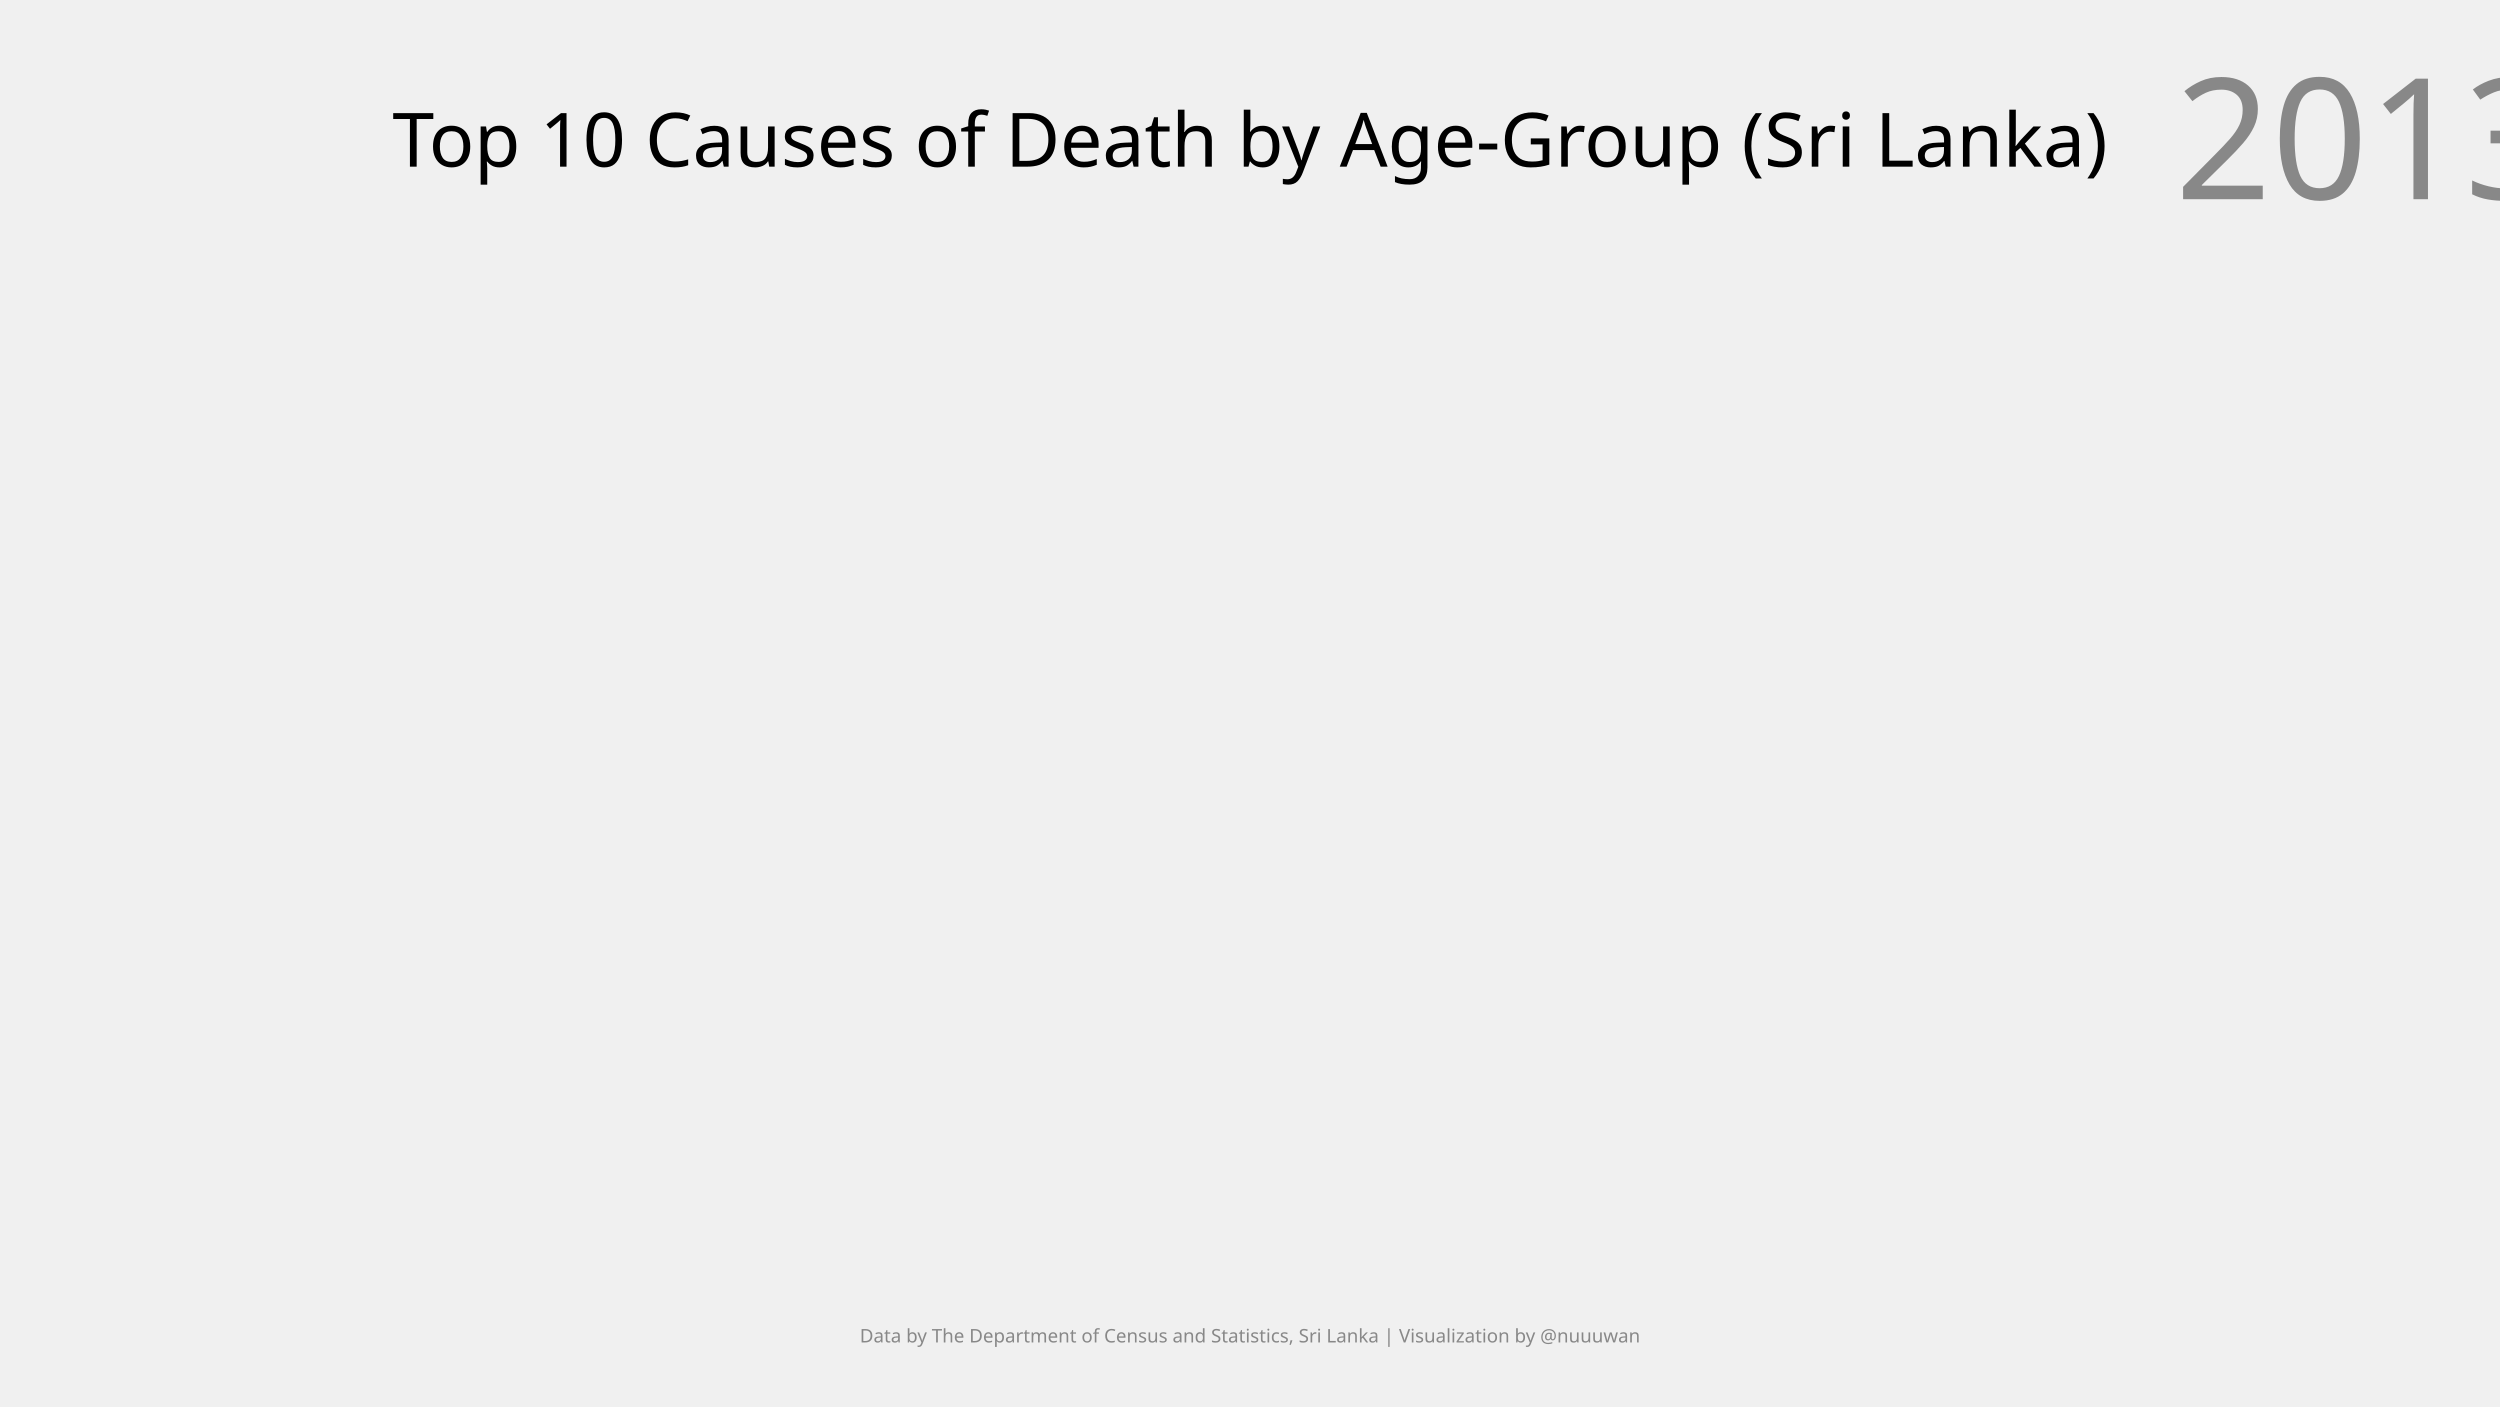
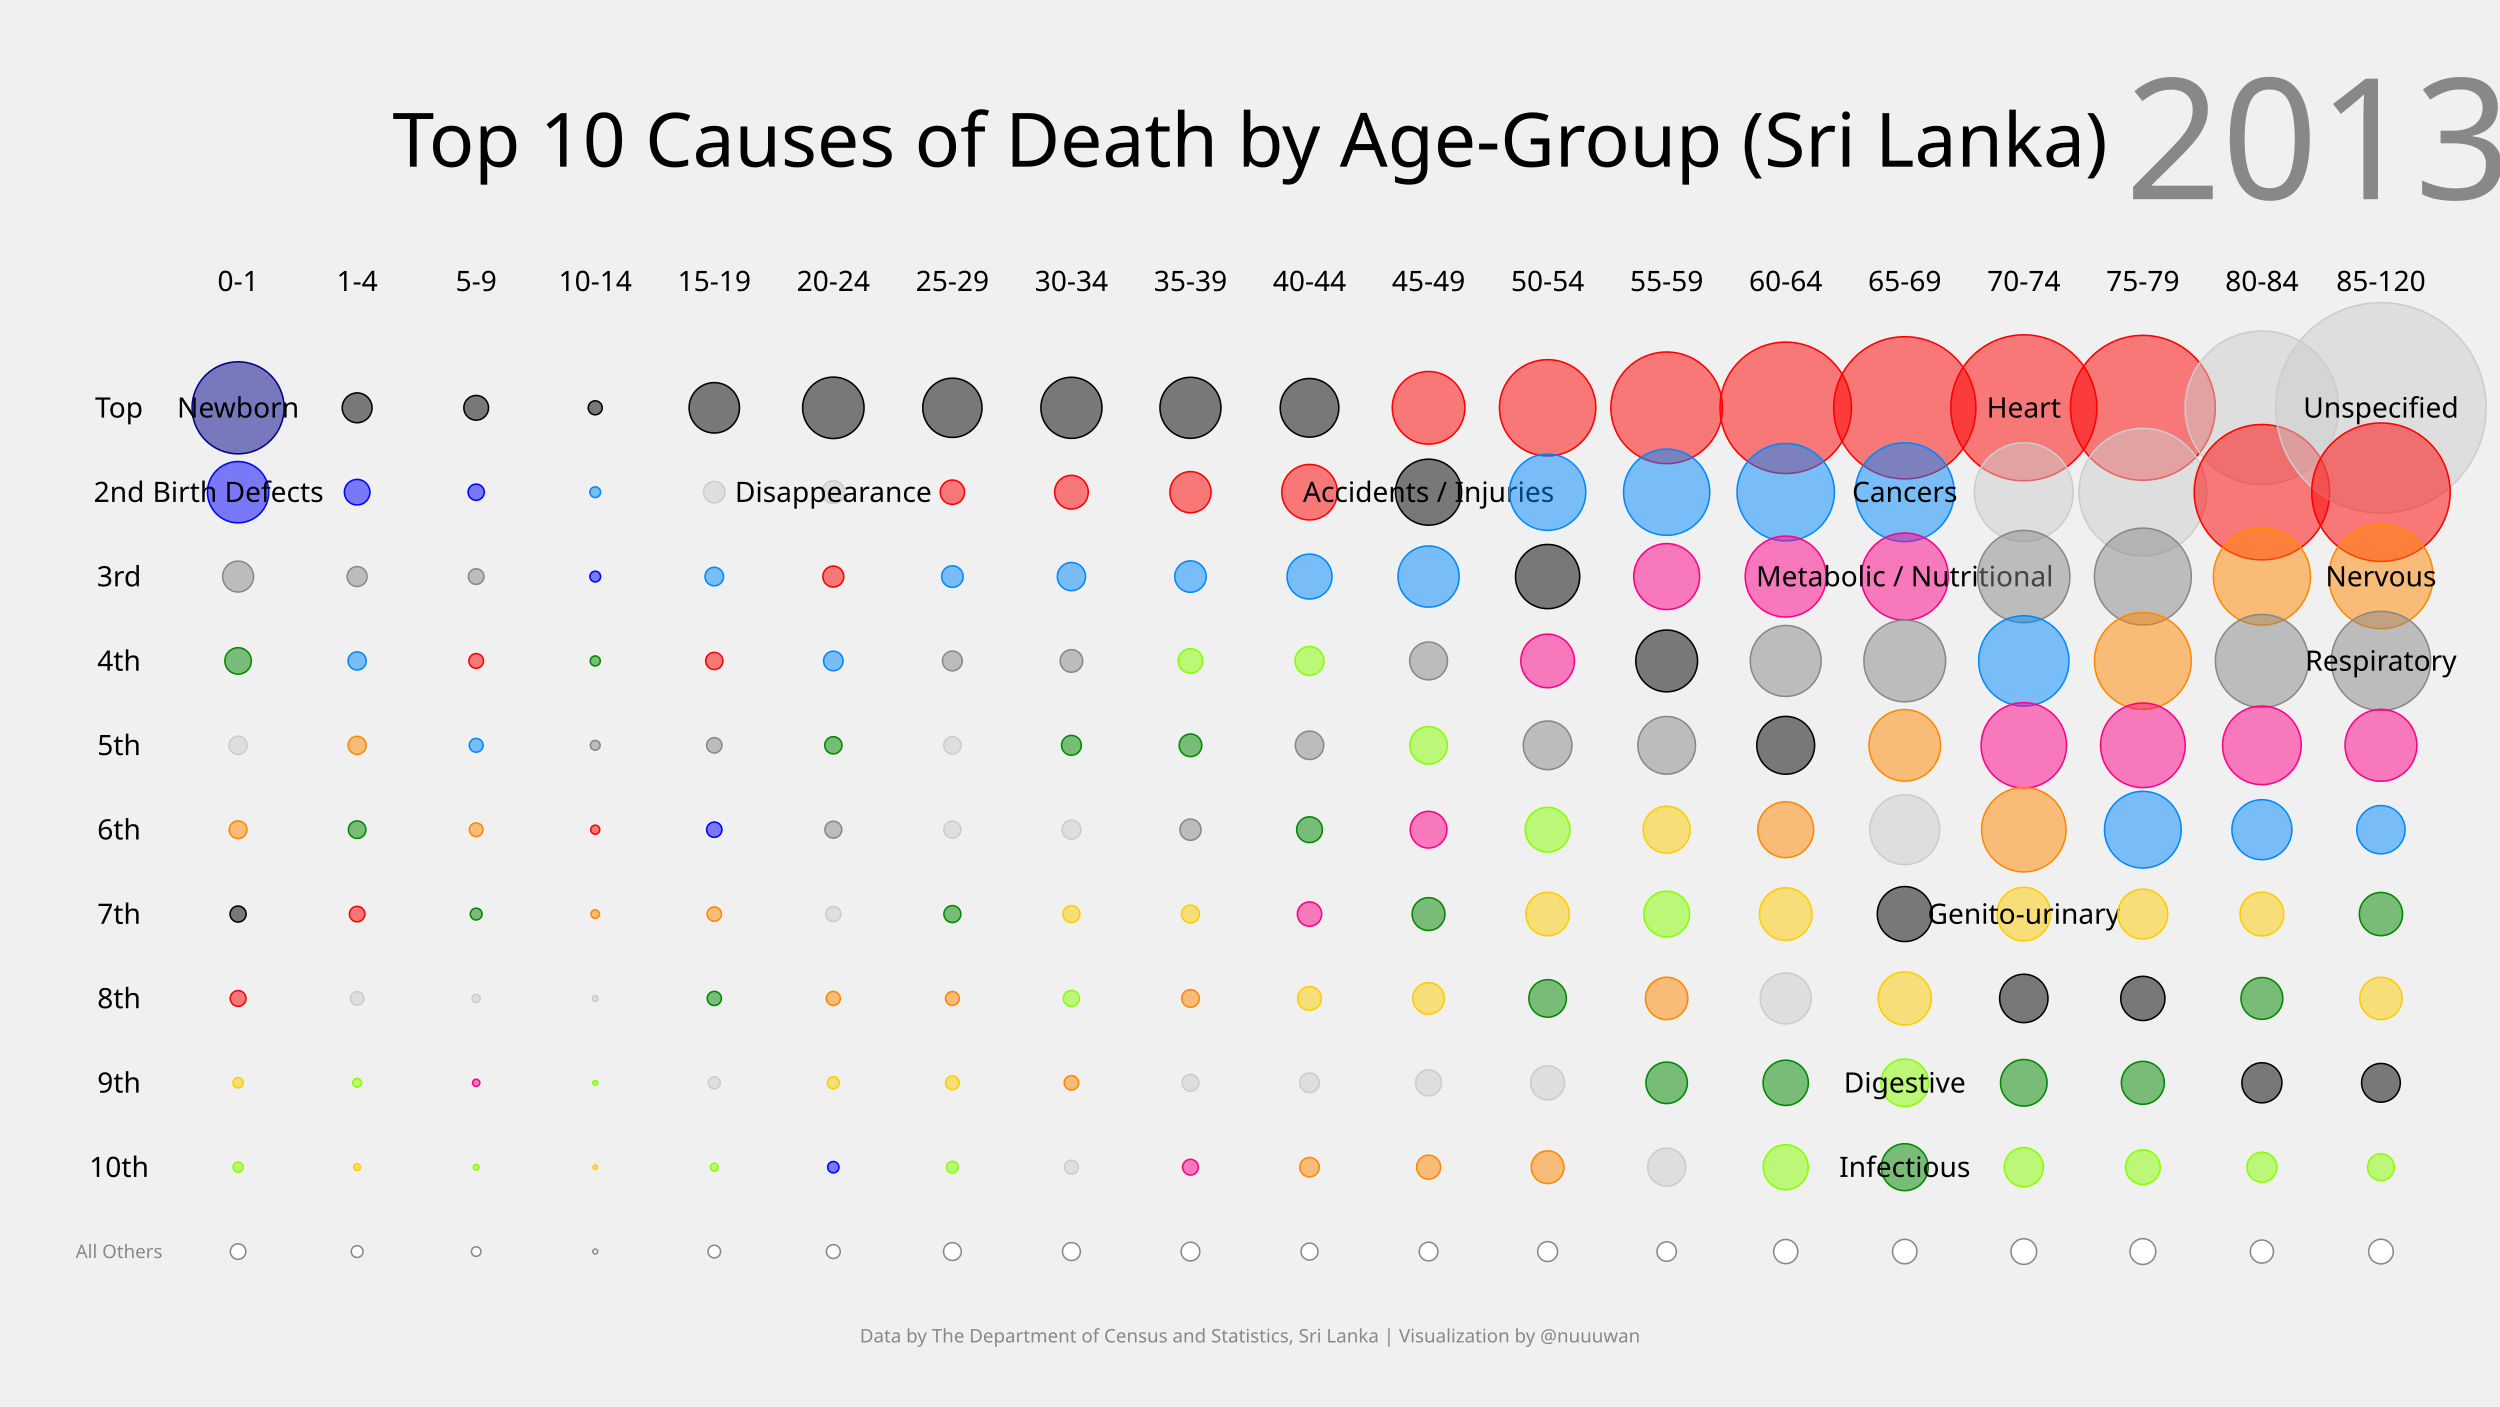
<svg xmlns="http://www.w3.org/2000/svg" width="1600" height="900">
  <g>
    <text x="800.0" y="90" text-anchor="middle" dominant-baseline="middle" font-size="48" font-family="P22 Johnston" fill="black">Top 10 Causes of Death by Age-Group (Sri Lanka)</text>
-     <text x="1392.0" y="90" text-anchor="start" dominant-baseline="middle" font-size="108" font-family="P22 Johnston" fill="#888">2013</text>
+     <text x="1360.0" y="90" text-anchor="start" dominant-baseline="middle" font-size="108" font-family="P22 Johnston" fill="#888">2013</text>
  </g>
-   <g />
+   <g>
+     <g>
+       <text x="152.381" y="180" text-anchor="middle" dominant-baseline="middle" font-size="18.0" font-family="P22 Johnston" fill="black">0-1</text>
+       <text x="76.19" y="261.0" text-anchor="middle" dominant-baseline="middle" font-size="18.0" font-family="P22 Johnston" fill="black">Top</text>
+       <circle cx="152.381" cy="261.0" r="29.458" stroke="#008" fill="#008" fill-opacity="0.5" />
+       <text x="152.381" y="261.0" text-anchor="middle" dominant-baseline="middle" font-size="18.0" font-family="P22 Johnston" fill="black">Newborn</text>
+       <text x="76.19" y="315.0" text-anchor="middle" dominant-baseline="middle" font-size="18.0" font-family="P22 Johnston" fill="black">2nd</text>
+       <circle cx="152.381" cy="315.0" r="19.612" stroke="#00f" fill="#00f" fill-opacity="0.5" />
+       <text x="152.381" y="315.0" text-anchor="middle" dominant-baseline="middle" font-size="18.0" font-family="P22 Johnston" fill="black">Birth Defects</text>
+       <text x="76.19" y="369.0" text-anchor="middle" dominant-baseline="middle" font-size="18.0" font-family="P22 Johnston" fill="black">3rd</text>
+       <circle cx="152.381" cy="369.0" r="9.899" stroke="#888" fill="#888" fill-opacity="0.5" />
+       <text x="76.19" y="423.0" text-anchor="middle" dominant-baseline="middle" font-size="18.0" font-family="P22 Johnston" fill="black">4th</text>
+       <circle cx="152.381" cy="423.0" r="8.487" stroke="#080" fill="#080" fill-opacity="0.5" />
+       <text x="76.19" y="477.0" text-anchor="middle" dominant-baseline="middle" font-size="18.0" font-family="P22 Johnston" fill="black">5th</text>
+       <circle cx="152.381" cy="477.0" r="5.857" stroke="#ccc" fill="#ccc" fill-opacity="0.5" />
+       <text x="76.19" y="531.0" text-anchor="middle" dominant-baseline="middle" font-size="18.0" font-family="P22 Johnston" fill="black">6th</text>
+       <circle cx="152.381" cy="531.0" r="5.687" stroke="#f80" fill="#f80" fill-opacity="0.5" />
+       <text x="76.19" y="585.0" text-anchor="middle" dominant-baseline="middle" font-size="18.0" font-family="P22 Johnston" fill="black">7th</text>
+       <circle cx="152.381" cy="585.0" r="5.144" stroke="#000" fill="#000" fill-opacity="0.5" />
+       <text x="76.19" y="639.0" text-anchor="middle" dominant-baseline="middle" font-size="18.0" font-family="P22 Johnston" fill="black">8th</text>
+       <circle cx="152.381" cy="639.0" r="5.048" stroke="#f00" fill="#f00" fill-opacity="0.5" />
+       <text x="76.19" y="693.0" text-anchor="middle" dominant-baseline="middle" font-size="18.0" font-family="P22 Johnston" fill="black">9th</text>
+       <circle cx="152.381" cy="693.0" r="3.283" stroke="#fc0" fill="#fc0" fill-opacity="0.5" />
+       <text x="76.19" y="747.0" text-anchor="middle" dominant-baseline="middle" font-size="18.0" font-family="P22 Johnston" fill="black">10th</text>
+       <circle cx="152.381" cy="747.0" r="3.208" stroke="#8f0" fill="#8f0" fill-opacity="0.5" />
+       <circle cx="152.381" cy="801.0" r="4.95" stroke="#888" fill="#fff" />
+       <text x="76.19" y="801.0" text-anchor="middle" dominant-baseline="middle" font-size="12" font-family="P22 Johnston" fill="#888">All Others</text>
+     </g>
+     <g>
+       <text x="228.571" y="180" text-anchor="middle" dominant-baseline="middle" font-size="18.0" font-family="P22 Johnston" fill="black">1-4</text>
+       <circle cx="228.571" cy="261.0" r="9.547" stroke="#000" fill="#000" fill-opacity="0.5" />
+       <circle cx="228.571" cy="315.0" r="8.193" stroke="#00f" fill="#00f" fill-opacity="0.5" />
+       <circle cx="228.571" cy="369.0" r="6.377" stroke="#888" fill="#888" fill-opacity="0.5" />
+       <circle cx="228.571" cy="423.0" r="5.815" stroke="#08f" fill="#08f" fill-opacity="0.5" />
+       <circle cx="228.571" cy="477.0" r="5.772" stroke="#f80" fill="#f80" fill-opacity="0.5" />
+       <circle cx="228.571" cy="531.0" r="5.6" stroke="#080" fill="#080" fill-opacity="0.5" />
+       <circle cx="228.571" cy="585.0" r="4.95" stroke="#f00" fill="#f00" fill-opacity="0.5" />
+       <circle cx="228.571" cy="639.0" r="4.315" stroke="#ccc" fill="#ccc" fill-opacity="0.5" />
+       <circle cx="228.571" cy="693.0" r="2.8" stroke="#8f0" fill="#8f0" fill-opacity="0.5" />
+       <circle cx="228.571" cy="747.0" r="2.214" stroke="#fc0" fill="#fc0" fill-opacity="0.5" />
+       <circle cx="228.571" cy="801.0" r="3.77" stroke="#888" fill="#fff" />
+     </g>
+     <g>
+       <text x="304.762" y="180" text-anchor="middle" dominant-baseline="middle" font-size="18.0" font-family="P22 Johnston" fill="black">5-9</text>
+       <circle cx="304.762" cy="261.0" r="7.92" stroke="#000" fill="#000" fill-opacity="0.5" />
+       <circle cx="304.762" cy="315.0" r="5.191" stroke="#00f" fill="#00f" fill-opacity="0.5" />
+       <circle cx="304.762" cy="369.0" r="4.999" stroke="#888" fill="#888" fill-opacity="0.5" />
+       <circle cx="304.762" cy="423.0" r="4.696" stroke="#f00" fill="#f00" fill-opacity="0.5" />
+       <circle cx="304.762" cy="477.0" r="4.427" stroke="#08f" fill="#08f" fill-opacity="0.5" />
+       <circle cx="304.762" cy="531.0" r="4.371" stroke="#f80" fill="#f80" fill-opacity="0.5" />
+       <circle cx="304.762" cy="585.0" r="3.77" stroke="#080" fill="#080" fill-opacity="0.5" />
+       <circle cx="304.762" cy="639.0" r="2.619" stroke="#ccc" fill="#ccc" fill-opacity="0.5" />
+       <circle cx="304.762" cy="693.0" r="2.322" stroke="#f08" fill="#f08" fill-opacity="0.5" />
+       <circle cx="304.762" cy="747.0" r="1.852" stroke="#8f0" fill="#8f0" fill-opacity="0.5" />
+       <circle cx="304.762" cy="801.0" r="3.051" stroke="#888" fill="#fff" />
+     </g>
+     <g>
+       <text x="380.952" y="180" text-anchor="middle" dominant-baseline="middle" font-size="18.0" font-family="P22 Johnston" fill="black">10-14</text>
+       <circle cx="380.952" cy="261.0" r="4.482" stroke="#000" fill="#000" fill-opacity="0.5" />
+       <circle cx="380.952" cy="315.0" r="3.429" stroke="#08f" fill="#08f" fill-opacity="0.5" />
+       <circle cx="380.952" cy="369.0" r="3.429" stroke="#00f" fill="#00f" fill-opacity="0.5" />
+       <circle cx="380.952" cy="423.0" r="3.208" stroke="#080" fill="#080" fill-opacity="0.5" />
+       <circle cx="380.952" cy="477.0" r="3.13" stroke="#888" fill="#888" fill-opacity="0.5" />
+       <circle cx="380.952" cy="531.0" r="2.886" stroke="#f00" fill="#f00" fill-opacity="0.5" />
+       <circle cx="380.952" cy="585.0" r="2.711" stroke="#f80" fill="#f80" fill-opacity="0.5" />
+       <circle cx="380.952" cy="639.0" r="1.852" stroke="#ccc" fill="#ccc" fill-opacity="0.5" />
+       <circle cx="380.952" cy="693.0" r="1.565" stroke="#8f0" fill="#8f0" fill-opacity="0.5" />
+       <circle cx="380.952" cy="747.0" r="1.4" stroke="#fc0" fill="#fc0" fill-opacity="0.5" />
+       <circle cx="380.952" cy="801.0" r="1.565" stroke="#888" fill="#fff" />
+     </g>
+     <g>
+       <text x="457.143" y="180" text-anchor="middle" dominant-baseline="middle" font-size="18.0" font-family="P22 Johnston" fill="black">15-19</text>
+       <circle cx="457.143" cy="261.0" r="16.13" stroke="#000" fill="#000" fill-opacity="0.5" />
+       <circle cx="457.143" cy="315.0" r="6.894" stroke="#cccccc" fill="#cccccc" fill-opacity="0.5" />
+       <circle cx="457.143" cy="369.0" r="5.94" stroke="#08f" fill="#08f" fill-opacity="0.5" />
+       <circle cx="457.143" cy="423.0" r="5.512" stroke="#f00" fill="#f00" fill-opacity="0.5" />
+       <circle cx="457.143" cy="477.0" r="4.9" stroke="#888" fill="#888" fill-opacity="0.5" />
+       <circle cx="457.143" cy="531.0" r="4.9" stroke="#00f" fill="#00f" fill-opacity="0.5" />
+       <circle cx="457.143" cy="585.0" r="4.59" stroke="#f80" fill="#f80" fill-opacity="0.5" />
+       <circle cx="457.143" cy="639.0" r="4.537" stroke="#080" fill="#080" fill-opacity="0.5" />
+       <circle cx="457.143" cy="693.0" r="3.834" stroke="#ccc" fill="#ccc" fill-opacity="0.5" />
+       <circle cx="457.143" cy="747.0" r="2.524" stroke="#8f0" fill="#8f0" fill-opacity="0.5" />
+       <circle cx="457.143" cy="801.0" r="4.021" stroke="#888" fill="#fff" />
+     </g>
+     <g>
+       <text x="533.333" y="180" text-anchor="middle" dominant-baseline="middle" font-size="18.0" font-family="P22 Johnston" fill="black">20-24</text>
+       <circle cx="533.333" cy="261.0" r="19.662" stroke="#000" fill="#000" fill-opacity="0.5" />
+       <circle cx="533.333" cy="315.0" r="7.275" stroke="#cccccc" fill="#cccccc" fill-opacity="0.5" />
+       <text x="533.333" y="315.0" text-anchor="middle" dominant-baseline="middle" font-size="18.0" font-family="P22 Johnston" fill="black">Disappearance</text>
+       <circle cx="533.333" cy="369.0" r="6.714" stroke="#f00" fill="#f00" fill-opacity="0.5" />
+       <circle cx="533.333" cy="423.0" r="6.261" stroke="#08f" fill="#08f" fill-opacity="0.5" />
+       <circle cx="533.333" cy="477.0" r="5.512" stroke="#080" fill="#080" fill-opacity="0.5" />
+       <circle cx="533.333" cy="531.0" r="5.422" stroke="#888" fill="#888" fill-opacity="0.5" />
+       <circle cx="533.333" cy="585.0" r="4.85" stroke="#ccc" fill="#ccc" fill-opacity="0.5" />
+       <circle cx="533.333" cy="639.0" r="4.482" stroke="#f80" fill="#f80" fill-opacity="0.5" />
+       <circle cx="533.333" cy="693.0" r="3.834" stroke="#fc0" fill="#fc0" fill-opacity="0.5" />
+       <circle cx="533.333" cy="747.0" r="3.637" stroke="#00f" fill="#00f" fill-opacity="0.5" />
+       <circle cx="533.333" cy="801.0" r="4.427" stroke="#888" fill="#fff" />
+     </g>
+     <g>
+       <text x="609.524" y="180" text-anchor="middle" dominant-baseline="middle" font-size="18.0" font-family="P22 Johnston" fill="black">25-29</text>
+       <circle cx="609.524" cy="261.0" r="18.965" stroke="#000" fill="#000" fill-opacity="0.5" />
+       <circle cx="609.524" cy="315.0" r="7.795" stroke="#f00" fill="#f00" fill-opacity="0.5" />
+       <circle cx="609.524" cy="369.0" r="6.894" stroke="#08f" fill="#08f" fill-opacity="0.5" />
+       <circle cx="609.524" cy="423.0" r="6.339" stroke="#888" fill="#888" fill-opacity="0.5" />
+       <circle cx="609.524" cy="477.0" r="5.556" stroke="#ccc" fill="#ccc" fill-opacity="0.5" />
+       <circle cx="609.524" cy="531.0" r="5.467" stroke="#cccccc" fill="#cccccc" fill-opacity="0.5" />
+       <circle cx="609.524" cy="585.0" r="5.422" stroke="#080" fill="#080" fill-opacity="0.5" />
+       <circle cx="609.524" cy="639.0" r="4.427" stroke="#f80" fill="#f80" fill-opacity="0.5" />
+       <circle cx="609.524" cy="693.0" r="4.371" stroke="#fc0" fill="#fc0" fill-opacity="0.5" />
+       <circle cx="609.524" cy="747.0" r="3.77" stroke="#8f0" fill="#8f0" fill-opacity="0.5" />
+       <circle cx="609.524" cy="801.0" r="5.687" stroke="#888" fill="#fff" />
+     </g>
+     <g>
+       <text x="685.714" y="180" text-anchor="middle" dominant-baseline="middle" font-size="18.0" font-family="P22 Johnston" fill="black">30-34</text>
+       <circle cx="685.714" cy="261.0" r="19.55" stroke="#000" fill="#000" fill-opacity="0.5" />
+       <circle cx="685.714" cy="315.0" r="10.776" stroke="#f00" fill="#f00" fill-opacity="0.5" />
+       <circle cx="685.714" cy="369.0" r="9.046" stroke="#08f" fill="#08f" fill-opacity="0.5" />
+       <circle cx="685.714" cy="423.0" r="7.241" stroke="#888" fill="#888" fill-opacity="0.5" />
+       <circle cx="685.714" cy="477.0" r="6.339" stroke="#080" fill="#080" fill-opacity="0.5" />
+       <circle cx="685.714" cy="531.0" r="6.062" stroke="#ccc" fill="#ccc" fill-opacity="0.5" />
+       <circle cx="685.714" cy="585.0" r="5.422" stroke="#fc0" fill="#fc0" fill-opacity="0.5" />
+       <circle cx="685.714" cy="639.0" r="5.144" stroke="#8f0" fill="#8f0" fill-opacity="0.5" />
+       <circle cx="685.714" cy="693.0" r="4.643" stroke="#f80" fill="#f80" fill-opacity="0.5" />
+       <circle cx="685.714" cy="747.0" r="4.427" stroke="#cccccc" fill="#cccccc" fill-opacity="0.5" />
+       <circle cx="685.714" cy="801.0" r="5.73" stroke="#888" fill="#fff" />
+     </g>
+     <g>
+       <text x="761.905" y="180" text-anchor="middle" dominant-baseline="middle" font-size="18.0" font-family="P22 Johnston" fill="black">35-39</text>
+       <circle cx="761.905" cy="261.0" r="19.525" stroke="#000" fill="#000" fill-opacity="0.5" />
+       <circle cx="761.905" cy="315.0" r="13.17" stroke="#f00" fill="#f00" fill-opacity="0.5" />
+       <circle cx="761.905" cy="369.0" r="10.047" stroke="#08f" fill="#08f" fill-opacity="0.5" />
+       <circle cx="761.905" cy="423.0" r="7.857" stroke="#8f0" fill="#8f0" fill-opacity="0.5" />
+       <circle cx="761.905" cy="477.0" r="7.241" stroke="#080" fill="#080" fill-opacity="0.5" />
+       <circle cx="761.905" cy="531.0" r="6.787" stroke="#888" fill="#888" fill-opacity="0.5" />
+       <circle cx="761.905" cy="585.0" r="5.73" stroke="#fc0" fill="#fc0" fill-opacity="0.5" />
+       <circle cx="761.905" cy="639.0" r="5.644" stroke="#f80" fill="#f80" fill-opacity="0.5" />
+       <circle cx="761.905" cy="693.0" r="5.377" stroke="#ccc" fill="#ccc" fill-opacity="0.5" />
+       <circle cx="761.905" cy="747.0" r="5.048" stroke="#f08" fill="#f08" fill-opacity="0.5" />
+       <circle cx="761.905" cy="801.0" r="5.981" stroke="#888" fill="#fff" />
+     </g>
+     <g>
+       <text x="838.095" y="180" text-anchor="middle" dominant-baseline="middle" font-size="18.0" font-family="P22 Johnston" fill="black">40-44</text>
+       <circle cx="838.095" cy="261.0" r="18.757" stroke="#000" fill="#000" fill-opacity="0.5" />
+       <circle cx="838.095" cy="315.0" r="17.75" stroke="#f00" fill="#f00" fill-opacity="0.5" />
+       <circle cx="838.095" cy="369.0" r="14.38" stroke="#08f" fill="#08f" fill-opacity="0.5" />
+       <circle cx="838.095" cy="423.0" r="9.26" stroke="#8f0" fill="#8f0" fill-opacity="0.5" />
+       <circle cx="838.095" cy="477.0" r="9.1" stroke="#888" fill="#888" fill-opacity="0.5" />
+       <circle cx="838.095" cy="531.0" r="8.253" stroke="#080" fill="#080" fill-opacity="0.5" />
+       <circle cx="838.095" cy="585.0" r="7.795" stroke="#f08" fill="#f08" fill-opacity="0.5" />
+       <circle cx="838.095" cy="639.0" r="7.604" stroke="#fc0" fill="#fc0" fill-opacity="0.5" />
+       <circle cx="838.095" cy="693.0" r="6.3" stroke="#ccc" fill="#ccc" fill-opacity="0.5" />
+       <circle cx="838.095" cy="747.0" r="6.222" stroke="#f80" fill="#f80" fill-opacity="0.5" />
+       <circle cx="838.095" cy="801.0" r="5.422" stroke="#888" fill="#fff" />
+     </g>
+     <g>
+       <text x="914.286" y="180" text-anchor="middle" dominant-baseline="middle" font-size="18.0" font-family="P22 Johnston" fill="black">45-49</text>
+       <circle cx="914.286" cy="261.0" r="23.248" stroke="#f00" fill="#f00" fill-opacity="0.5" />
+       <circle cx="914.286" cy="315.0" r="21.128" stroke="#000" fill="#000" fill-opacity="0.5" />
+       <text x="914.286" y="315.0" text-anchor="middle" dominant-baseline="middle" font-size="18.0" font-family="P22 Johnston" fill="black">Accidents / Injuries</text>
+       <circle cx="914.286" cy="369.0" r="19.575" stroke="#08f" fill="#08f" fill-opacity="0.5" />
+       <circle cx="914.286" cy="423.0" r="12.104" stroke="#888" fill="#888" fill-opacity="0.5" />
+       <circle cx="914.286" cy="477.0" r="12.002" stroke="#8f0" fill="#8f0" fill-opacity="0.5" />
+       <circle cx="914.286" cy="531.0" r="11.734" stroke="#f08" fill="#f08" fill-opacity="0.5" />
+       <circle cx="914.286" cy="585.0" r="10.5" stroke="#080" fill="#080" fill-opacity="0.5" />
+       <circle cx="914.286" cy="639.0" r="10.096" stroke="#fc0" fill="#fc0" fill-opacity="0.5" />
+       <circle cx="914.286" cy="693.0" r="8.341" stroke="#ccc" fill="#ccc" fill-opacity="0.5" />
+       <circle cx="914.286" cy="747.0" r="7.668" stroke="#f80" fill="#f80" fill-opacity="0.5" />
+       <circle cx="914.286" cy="801.0" r="5.981" stroke="#888" fill="#fff" />
+     </g>
+     <g>
+       <text x="990.476" y="180" text-anchor="middle" dominant-baseline="middle" font-size="18.0" font-family="P22 Johnston" fill="black">50-54</text>
+       <circle cx="990.476" cy="261.0" r="30.832" stroke="#f00" fill="#f00" fill-opacity="0.5" />
+       <circle cx="990.476" cy="315.0" r="24.43" stroke="#08f" fill="#08f" fill-opacity="0.5" />
+       <circle cx="990.476" cy="369.0" r="20.552" stroke="#000" fill="#000" fill-opacity="0.5" />
+       <circle cx="990.476" cy="423.0" r="17.146" stroke="#f08" fill="#f08" fill-opacity="0.5" />
+       <circle cx="990.476" cy="477.0" r="15.574" stroke="#888" fill="#888" fill-opacity="0.5" />
+       <circle cx="990.476" cy="531.0" r="14.312" stroke="#8f0" fill="#8f0" fill-opacity="0.5" />
+       <circle cx="990.476" cy="585.0" r="13.912" stroke="#fc0" fill="#fc0" fill-opacity="0.5" />
+       <circle cx="990.476" cy="639.0" r="12.002" stroke="#080" fill="#080" fill-opacity="0.5" />
+       <circle cx="990.476" cy="693.0" r="10.889" stroke="#ccc" fill="#ccc" fill-opacity="0.5" />
+       <circle cx="990.476" cy="747.0" r="10.453" stroke="#f80" fill="#f80" fill-opacity="0.5" />
+       <circle cx="990.476" cy="801.0" r="6.377" stroke="#888" fill="#fff" />
+     </g>
+     <g>
+       <text x="1066.667" y="180" text-anchor="middle" dominant-baseline="middle" font-size="18.0" font-family="P22 Johnston" fill="black">55-59</text>
+       <circle cx="1066.667" cy="261.0" r="35.741" stroke="#f00" fill="#f00" fill-opacity="0.5" />
+       <circle cx="1066.667" cy="315.0" r="27.595" stroke="#08f" fill="#08f" fill-opacity="0.5" />
+       <circle cx="1066.667" cy="369.0" r="21.105" stroke="#f08" fill="#f08" fill-opacity="0.5" />
+       <circle cx="1066.667" cy="423.0" r="19.774" stroke="#000" fill="#000" fill-opacity="0.5" />
+       <circle cx="1066.667" cy="477.0" r="18.454" stroke="#888" fill="#888" fill-opacity="0.5" />
+       <circle cx="1066.667" cy="531.0" r="15.013" stroke="#fc0" fill="#fc0" fill-opacity="0.5" />
+       <circle cx="1066.667" cy="585.0" r="14.65" stroke="#8f0" fill="#8f0" fill-opacity="0.5" />
+       <circle cx="1066.667" cy="639.0" r="13.555" stroke="#f80" fill="#f80" fill-opacity="0.5" />
+       <circle cx="1066.667" cy="693.0" r="13.263" stroke="#080" fill="#080" fill-opacity="0.5" />
+       <circle cx="1066.667" cy="747.0" r="12.165" stroke="#ccc" fill="#ccc" fill-opacity="0.5" />
+       <circle cx="1066.667" cy="801.0" r="6.222" stroke="#888" fill="#fff" />
+     </g>
+     <g>
+       <text x="1142.857" y="180" text-anchor="middle" dominant-baseline="middle" font-size="18.0" font-family="P22 Johnston" fill="black">60-64</text>
+       <circle cx="1142.857" cy="261.0" r="42.047" stroke="#f00" fill="#f00" fill-opacity="0.5" />
+       <circle cx="1142.857" cy="315.0" r="31.179" stroke="#08f" fill="#08f" fill-opacity="0.5" />
+       <circle cx="1142.857" cy="369.0" r="25.919" stroke="#f08" fill="#f08" fill-opacity="0.5" />
+       <circle cx="1142.857" cy="423.0" r="22.704" stroke="#888" fill="#888" fill-opacity="0.5" />
+       <circle cx="1142.857" cy="477.0" r="18.507" stroke="#000" fill="#000" fill-opacity="0.5" />
+       <circle cx="1142.857" cy="531.0" r="17.874" stroke="#f80" fill="#f80" fill-opacity="0.5" />
+       <circle cx="1142.857" cy="585.0" r="16.815" stroke="#fc0" fill="#fc0" fill-opacity="0.5" />
+       <circle cx="1142.857" cy="639.0" r="16.312" stroke="#ccc" fill="#ccc" fill-opacity="0.5" />
+       <circle cx="1142.857" cy="693.0" r="14.482" stroke="#080" fill="#080" fill-opacity="0.5" />
+       <circle cx="1142.857" cy="747.0" r="14.397" stroke="#8f0" fill="#8f0" fill-opacity="0.5" />
+       <circle cx="1142.857" cy="801.0" r="7.732" stroke="#888" fill="#fff" />
+     </g>
+     <g>
+       <text x="1219.048" y="180" text-anchor="middle" dominant-baseline="middle" font-size="18.0" font-family="P22 Johnston" fill="black">65-69</text>
+       <circle cx="1219.048" cy="261.0" r="45.5" stroke="#f00" fill="#f00" fill-opacity="0.5" />
+       <circle cx="1219.048" cy="315.0" r="31.64" stroke="#08f" fill="#08f" fill-opacity="0.5" />
+       <text x="1219.048" y="315.0" text-anchor="middle" dominant-baseline="middle" font-size="18.0" font-family="P22 Johnston" fill="black">Cancers</text>
+       <circle cx="1219.048" cy="369.0" r="27.868" stroke="#f08" fill="#f08" fill-opacity="0.5" />
+       <text x="1219.048" y="369.0" text-anchor="middle" dominant-baseline="middle" font-size="18.0" font-family="P22 Johnston" fill="black">Metabolic / Nutritional</text>
+       <circle cx="1219.048" cy="423.0" r="26.154" stroke="#888" fill="#888" fill-opacity="0.5" />
+       <circle cx="1219.048" cy="477.0" r="22.887" stroke="#f80" fill="#f80" fill-opacity="0.5" />
+       <circle cx="1219.048" cy="531.0" r="22.367" stroke="#ccc" fill="#ccc" fill-opacity="0.5" />
+       <circle cx="1219.048" cy="585.0" r="17.584" stroke="#000" fill="#000" fill-opacity="0.5" />
+       <circle cx="1219.048" cy="639.0" r="17.003" stroke="#fc0" fill="#fc0" fill-opacity="0.5" />
+       <circle cx="1219.048" cy="693.0" r="15.208" stroke="#8f0" fill="#8f0" fill-opacity="0.5" />
+       <text x="1219.048" y="693.0" text-anchor="middle" dominant-baseline="middle" font-size="18.0" font-family="P22 Johnston" fill="black">Digestive</text>
+       <circle cx="1219.048" cy="747.0" r="15.013" stroke="#080" fill="#080" fill-opacity="0.5" />
+       <text x="1219.048" y="747.0" text-anchor="middle" dominant-baseline="middle" font-size="18.0" font-family="P22 Johnston" fill="black">Infectious</text>
+       <circle cx="1219.048" cy="801.0" r="7.826" stroke="#888" fill="#fff" />
+     </g>
+     <g>
+       <text x="1295.238" y="180" text-anchor="middle" dominant-baseline="middle" font-size="18.0" font-family="P22 Johnston" fill="black">70-74</text>
+       <circle cx="1295.238" cy="261.0" r="46.706" stroke="#f00" fill="#f00" fill-opacity="0.5" />
+       <text x="1295.238" y="261.0" text-anchor="middle" dominant-baseline="middle" font-size="18.0" font-family="P22 Johnston" fill="black">Heart</text>
+       <circle cx="1295.238" cy="315.0" r="31.647" stroke="#ccc" fill="#ccc" fill-opacity="0.5" />
+       <circle cx="1295.238" cy="369.0" r="29.516" stroke="#888" fill="#888" fill-opacity="0.5" />
+       <circle cx="1295.238" cy="423.0" r="28.913" stroke="#08f" fill="#08f" fill-opacity="0.5" />
+       <circle cx="1295.238" cy="477.0" r="27.327" stroke="#f08" fill="#f08" fill-opacity="0.5" />
+       <circle cx="1295.238" cy="531.0" r="27.029" stroke="#f80" fill="#f80" fill-opacity="0.5" />
+       <circle cx="1295.238" cy="585.0" r="17.132" stroke="#fc0" fill="#fc0" fill-opacity="0.5" />
+       <text x="1295.238" y="585.0" text-anchor="middle" dominant-baseline="middle" font-size="18.0" font-family="P22 Johnston" fill="black">Genito-urinary</text>
+       <circle cx="1295.238" cy="639.0" r="15.479" stroke="#000" fill="#000" fill-opacity="0.5" />
+       <circle cx="1295.238" cy="693.0" r="14.899" stroke="#080" fill="#080" fill-opacity="0.5" />
+       <circle cx="1295.238" cy="747.0" r="12.502" stroke="#8f0" fill="#8f0" fill-opacity="0.5" />
+       <circle cx="1295.238" cy="801.0" r="8.223" stroke="#888" fill="#fff" />
+     </g>
+     <g>
+       <text x="1371.429" y="180" text-anchor="middle" dominant-baseline="middle" font-size="18.0" font-family="P22 Johnston" fill="black">75-79</text>
+       <circle cx="1371.429" cy="261.0" r="46.359" stroke="#f00" fill="#f00" fill-opacity="0.5" />
+       <circle cx="1371.429" cy="315.0" r="40.829" stroke="#ccc" fill="#ccc" fill-opacity="0.5" />
+       <circle cx="1371.429" cy="369.0" r="31.014" stroke="#888" fill="#888" fill-opacity="0.5" />
+       <circle cx="1371.429" cy="423.0" r="30.967" stroke="#f80" fill="#f80" fill-opacity="0.5" />
+       <circle cx="1371.429" cy="477.0" r="27.084" stroke="#f08" fill="#f08" fill-opacity="0.5" />
+       <circle cx="1371.429" cy="531.0" r="24.56" stroke="#08f" fill="#08f" fill-opacity="0.5" />
+       <circle cx="1371.429" cy="585.0" r="15.932" stroke="#fc0" fill="#fc0" fill-opacity="0.5" />
+       <circle cx="1371.429" cy="639.0" r="14.139" stroke="#000" fill="#000" fill-opacity="0.5" />
+       <circle cx="1371.429" cy="693.0" r="13.735" stroke="#080" fill="#080" fill-opacity="0.5" />
+       <circle cx="1371.429" cy="747.0" r="11.09" stroke="#8f0" fill="#8f0" fill-opacity="0.5" />
+       <circle cx="1371.429" cy="801.0" r="8.253" stroke="#888" fill="#fff" />
+     </g>
+     <g>
+       <text x="1447.619" y="180" text-anchor="middle" dominant-baseline="middle" font-size="18.0" font-family="P22 Johnston" fill="black">80-84</text>
+       <circle cx="1447.619" cy="261.0" r="49.13" stroke="#ccc" fill="#ccc" fill-opacity="0.5" />
+       <circle cx="1447.619" cy="315.0" r="43.315" stroke="#f00" fill="#f00" fill-opacity="0.5" />
+       <circle cx="1447.619" cy="369.0" r="31.069" stroke="#f80" fill="#f80" fill-opacity="0.5" />
+       <circle cx="1447.619" cy="423.0" r="29.781" stroke="#888" fill="#888" fill-opacity="0.5" />
+       <circle cx="1447.619" cy="477.0" r="25.181" stroke="#f08" fill="#f08" fill-opacity="0.5" />
+       <circle cx="1447.619" cy="531.0" r="19.196" stroke="#08f" fill="#08f" fill-opacity="0.5" />
+       <circle cx="1447.619" cy="585.0" r="13.982" stroke="#fc0" fill="#fc0" fill-opacity="0.5" />
+       <circle cx="1447.619" cy="639.0" r="13.373" stroke="#080" fill="#080" fill-opacity="0.5" />
+       <circle cx="1447.619" cy="693.0" r="12.812" stroke="#000" fill="#000" fill-opacity="0.5" />
+       <circle cx="1447.619" cy="747.0" r="9.598" stroke="#8f0" fill="#8f0" fill-opacity="0.5" />
+       <circle cx="1447.619" cy="801.0" r="7.408" stroke="#888" fill="#fff" />
+     </g>
+     <g>
+       <text x="1523.81" y="180" text-anchor="middle" dominant-baseline="middle" font-size="18.0" font-family="P22 Johnston" fill="black">85-120</text>
+       <circle cx="1523.81" cy="261.0" r="67.306" stroke="#ccc" fill="#ccc" fill-opacity="0.5" />
+       <text x="1523.81" y="261.0" text-anchor="middle" dominant-baseline="middle" font-size="18.0" font-family="P22 Johnston" fill="black">Unspecified</text>
+       <circle cx="1523.81" cy="315.0" r="44.294" stroke="#f00" fill="#f00" fill-opacity="0.5" />
+       <circle cx="1523.81" cy="369.0" r="33.373" stroke="#f80" fill="#f80" fill-opacity="0.5" />
+       <text x="1523.81" y="369.0" text-anchor="middle" dominant-baseline="middle" font-size="18.0" font-family="P22 Johnston" fill="black">Nervous</text>
+       <circle cx="1523.81" cy="423.0" r="31.748" stroke="#888" fill="#888" fill-opacity="0.5" />
+       <text x="1523.81" y="423.0" text-anchor="middle" dominant-baseline="middle" font-size="18.0" font-family="P22 Johnston" fill="black">Respiratory</text>
+       <circle cx="1523.81" cy="477.0" r="22.994" stroke="#f08" fill="#f08" fill-opacity="0.5" />
+       <circle cx="1523.81" cy="531.0" r="15.448" stroke="#08f" fill="#08f" fill-opacity="0.5" />
+       <circle cx="1523.81" cy="585.0" r="13.824" stroke="#080" fill="#080" fill-opacity="0.5" />
+       <circle cx="1523.81" cy="639.0" r="13.555" stroke="#fc0" fill="#fc0" fill-opacity="0.5" />
+       <circle cx="1523.81" cy="693.0" r="12.384" stroke="#000" fill="#000" fill-opacity="0.5" />
+       <circle cx="1523.81" cy="747.0" r="8.573" stroke="#8f0" fill="#8f0" fill-opacity="0.5" />
+       <circle cx="1523.81" cy="801.0" r="7.889" stroke="#888" fill="#fff" />
+     </g>
+   </g>
  <g>
    <text x="800.0" y="855.0" text-anchor="middle" dominant-baseline="middle" font-size="12" font-family="P22 Johnston" fill="#888">Data by The Department of Census and Statistics, Sri Lanka | Visualization by @nuuuwan</text>
  </g>
</svg>
